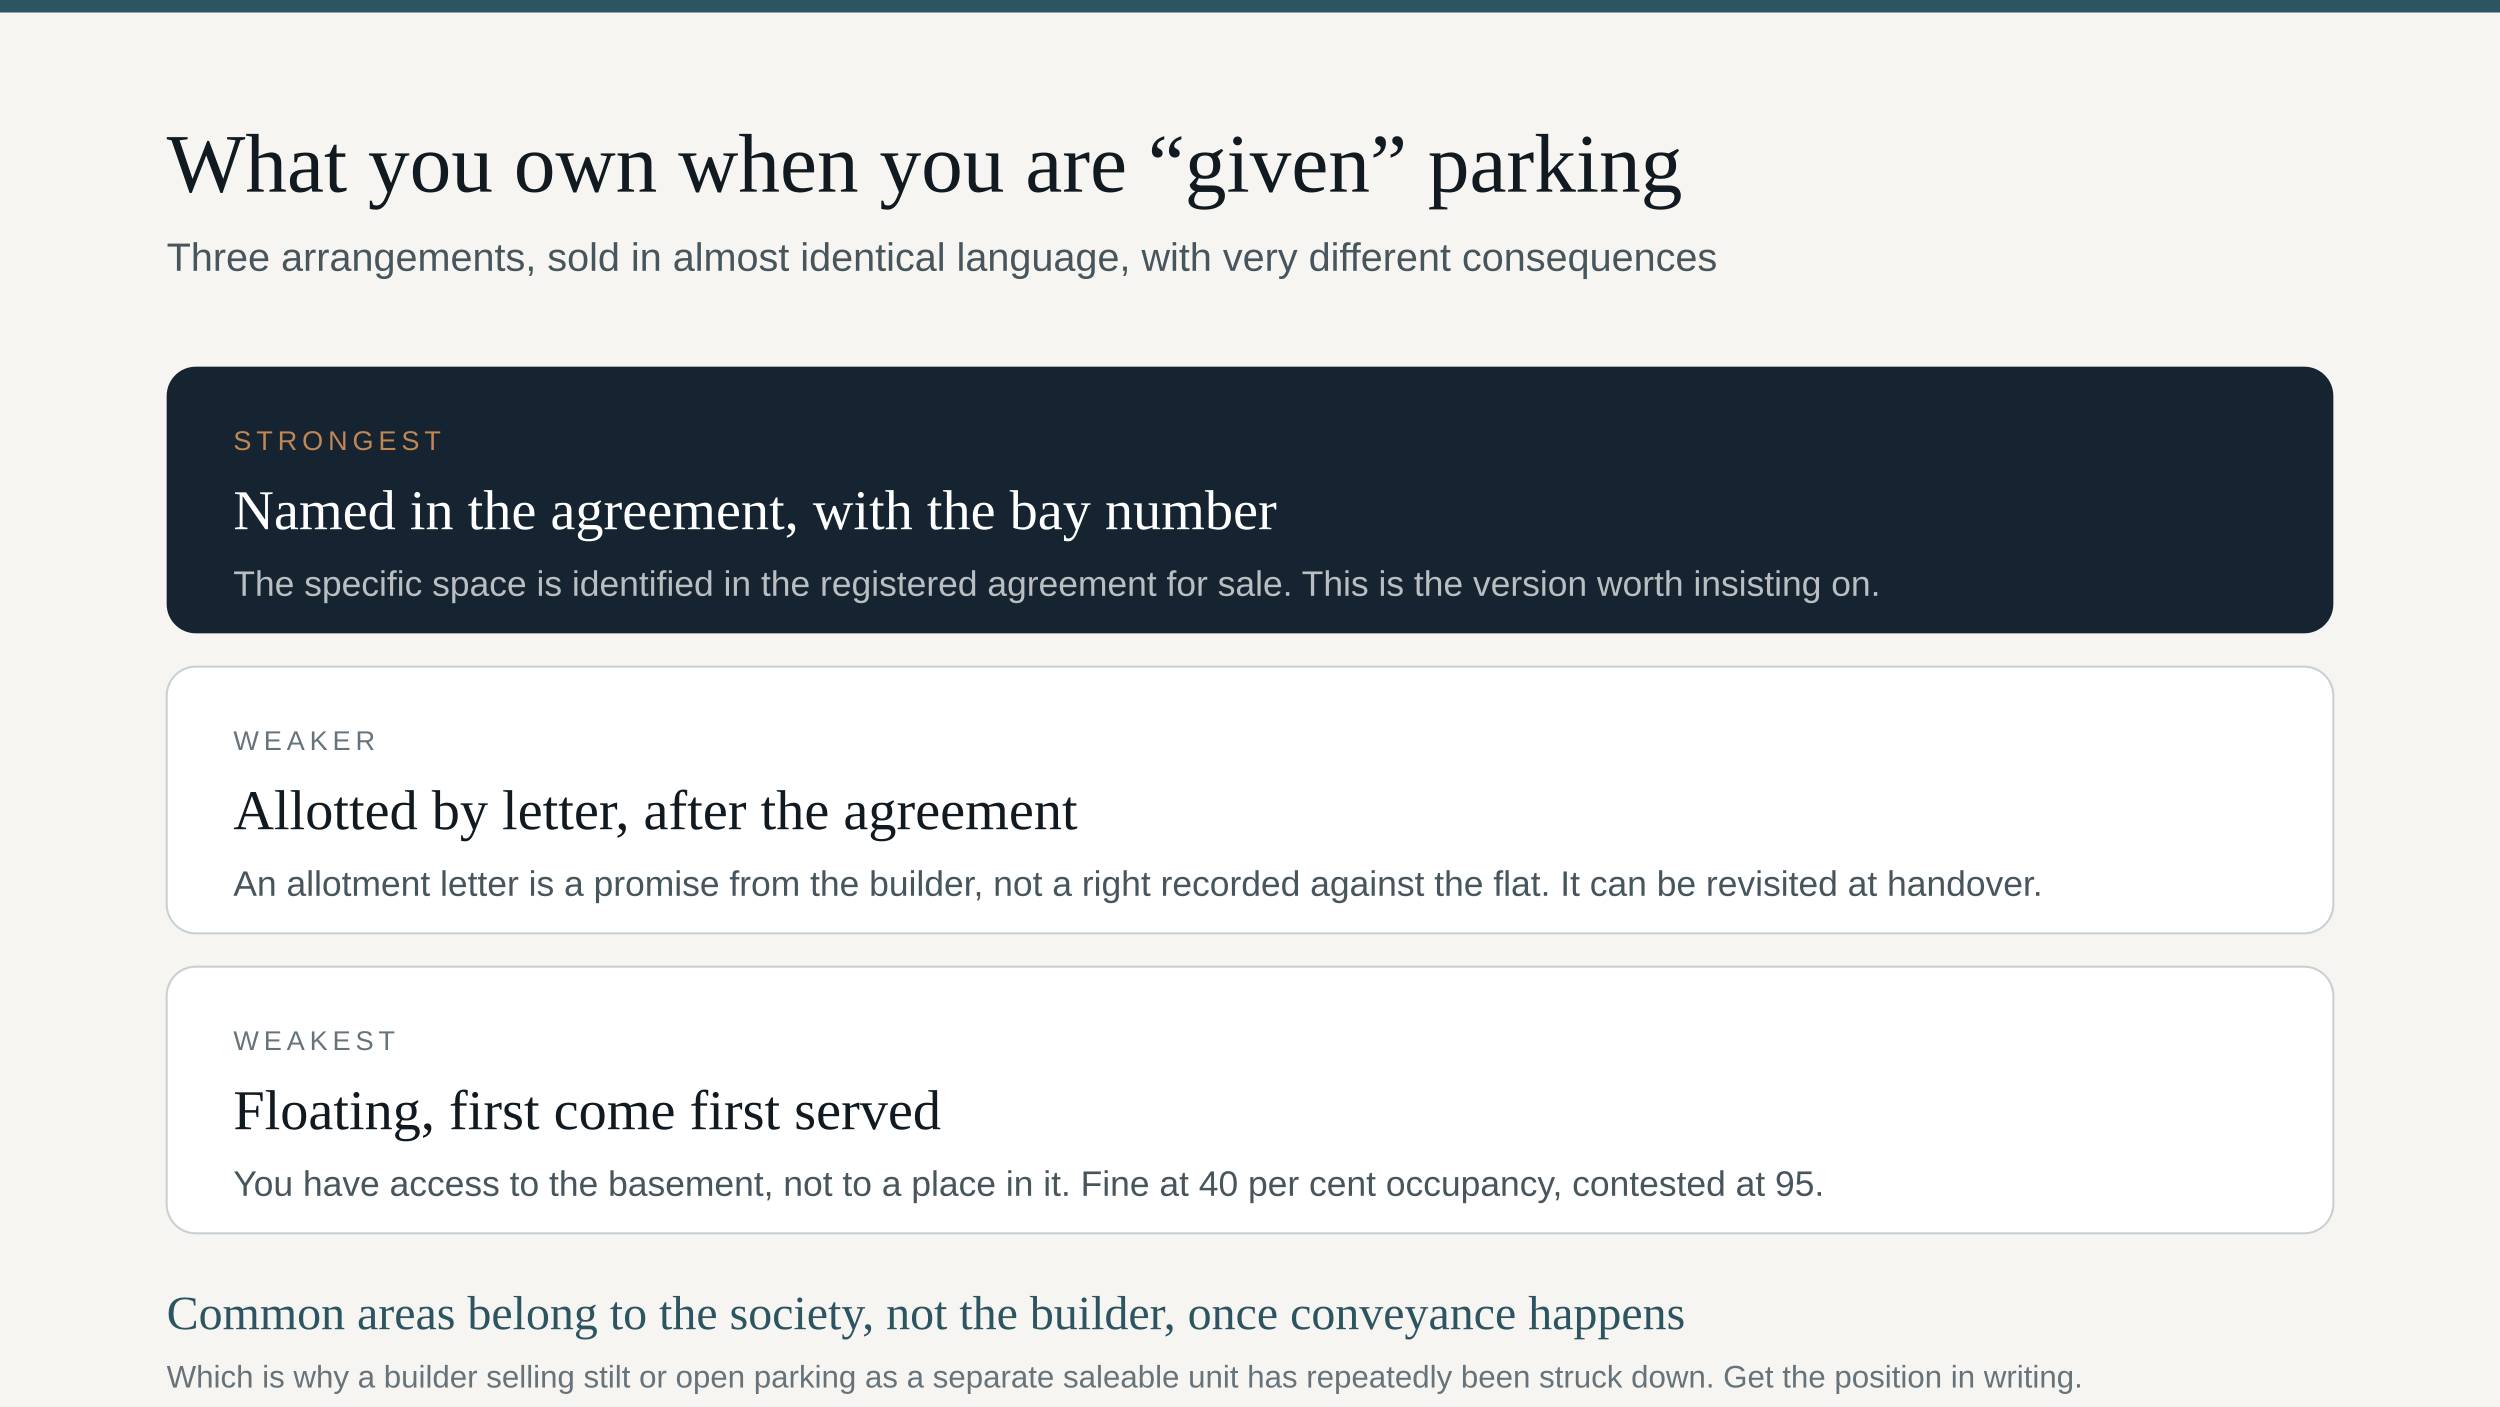
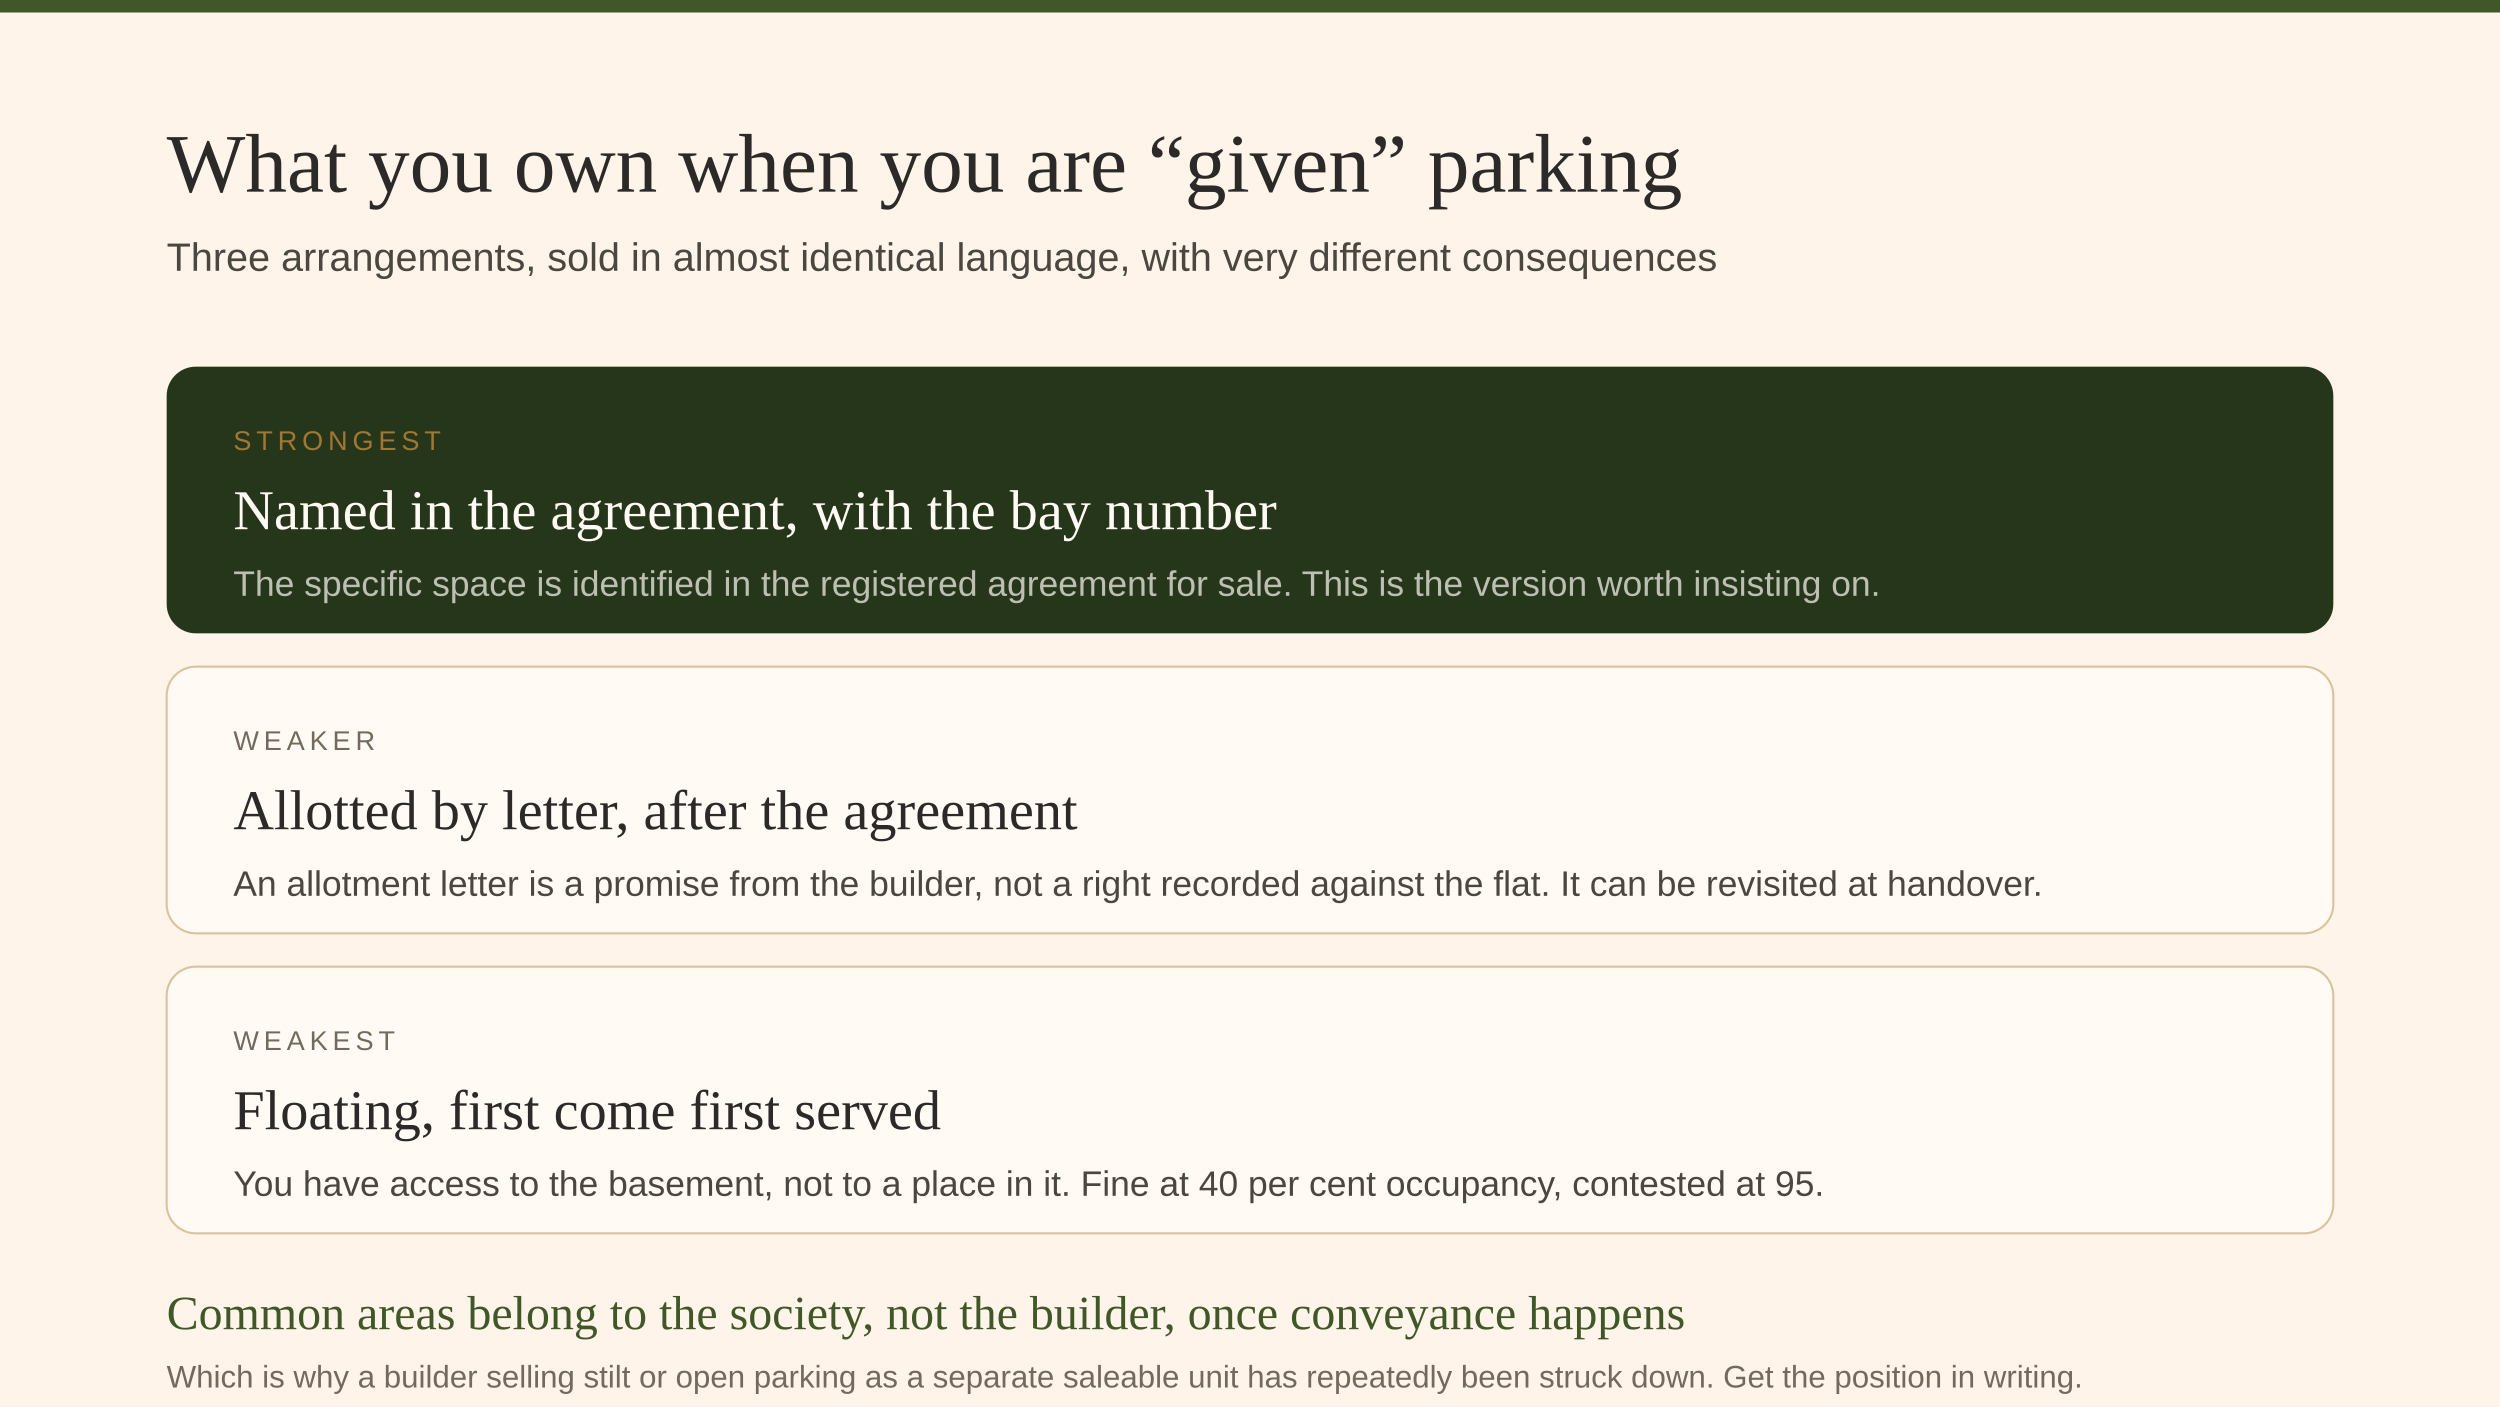
<svg xmlns="http://www.w3.org/2000/svg" viewBox="0 0 1200 675" width="1200" height="675" role="img" aria-label="What a buyer actually owns when a parking space is allotted with a flat">
-   <rect width="1200" height="675" fill="#f7f5f1" />
-   <rect x="0" y="0" width="1200" height="6" fill="#2c5561" />
-   <text x="80" y="92" font-family="Georgia, 'Times New Roman', serif" font-size="40" fill="#101a20">What you own when you are “given” parking</text>
-   <text x="80" y="130" font-family="Helvetica Neue, Arial, sans-serif" font-size="19" fill="#47555c">Three arrangements, sold in almost identical language, with very different consequences</text>
+   <rect width="1200" height="675" fill="#fef4e9" />
+   <rect x="0" y="0" width="1200" height="6" fill="#405828" />
+   <text x="80" y="92" font-family="Georgia, 'Times New Roman', serif" font-size="40" fill="#2b2a29">What you own when you are “given” parking</text>
+   <text x="80" y="130" font-family="Helvetica Neue, Arial, sans-serif" font-size="19" fill="#4a4640">Three arrangements, sold in almost identical language, with very different consequences</text>
  <g font-family="Helvetica Neue, Arial, sans-serif">
-     <rect x="80" y="176" width="1040" height="128" rx="14" fill="#152430" />
-     <text x="112" y="216" font-size="13" fill="#c08654" letter-spacing="0.18em">STRONGEST</text>
-     <text x="112" y="254" font-family="Georgia, 'Times New Roman', serif" font-size="27" fill="#ffffff">Named in the agreement, with the bay number</text>
-     <text x="112" y="286" font-size="17" fill="#ffffff" opacity="0.7">The specific space is identified in the registered agreement for sale. This is the version worth insisting on.</text>
-     <rect x="80" y="320" width="1040" height="128" rx="14" fill="#ffffff" stroke="#c8d0d1" />
-     <text x="112" y="360" font-size="13" fill="#66737a" letter-spacing="0.18em">WEAKER</text>
-     <text x="112" y="398" font-family="Georgia, 'Times New Roman', serif" font-size="27" fill="#101a20">Allotted by letter, after the agreement</text>
-     <text x="112" y="430" font-size="17" fill="#47555c">An allotment letter is a promise from the builder, not a right recorded against the flat. It can be revisited at handover.</text>
-     <rect x="80" y="464" width="1040" height="128" rx="14" fill="#ffffff" stroke="#c8d0d1" />
-     <text x="112" y="504" font-size="13" fill="#66737a" letter-spacing="0.18em">WEAKEST</text>
-     <text x="112" y="542" font-family="Georgia, 'Times New Roman', serif" font-size="27" fill="#101a20">Floating, first come first served</text>
-     <text x="112" y="574" font-size="17" fill="#47555c">You have access to the basement, not to a place in it. Fine at 40 per cent occupancy, contested at 95.</text>
+     <rect x="80" y="176" width="1040" height="128" rx="14" fill="#26361a" />
+     <text x="112" y="216" font-size="13" fill="#a37731" letter-spacing="0.18em">STRONGEST</text>
+     <text x="112" y="254" font-family="Georgia, 'Times New Roman', serif" font-size="27" fill="#fffaf4">Named in the agreement, with the bay number</text>
+     <text x="112" y="286" font-size="17" fill="#fffaf4" opacity="0.7">The specific space is identified in the registered agreement for sale. This is the version worth insisting on.</text>
+     <rect x="80" y="320" width="1040" height="128" rx="14" fill="#fffaf4" stroke="#d9c29c" />
+     <text x="112" y="360" font-size="13" fill="#73695d" letter-spacing="0.18em">WEAKER</text>
+     <text x="112" y="398" font-family="Georgia, 'Times New Roman', serif" font-size="27" fill="#2b2a29">Allotted by letter, after the agreement</text>
+     <text x="112" y="430" font-size="17" fill="#4a4640">An allotment letter is a promise from the builder, not a right recorded against the flat. It can be revisited at handover.</text>
+     <rect x="80" y="464" width="1040" height="128" rx="14" fill="#fffaf4" stroke="#d9c29c" />
+     <text x="112" y="504" font-size="13" fill="#73695d" letter-spacing="0.18em">WEAKEST</text>
+     <text x="112" y="542" font-family="Georgia, 'Times New Roman', serif" font-size="27" fill="#2b2a29">Floating, first come first served</text>
+     <text x="112" y="574" font-size="17" fill="#4a4640">You have access to the basement, not to a place in it. Fine at 40 per cent occupancy, contested at 95.</text>
  </g>
-   <text x="80" y="638" font-family="Georgia, 'Times New Roman', serif" font-size="23" fill="#2c5561">Common areas belong to the society, not the builder, once conveyance happens</text>
-   <text x="80" y="666" font-family="Helvetica Neue, Arial, sans-serif" font-size="15" fill="#66737a">Which is why a builder selling stilt or open parking as a separate saleable unit has repeatedly been struck down. Get the position in writing.</text>
+   <text x="80" y="638" font-family="Georgia, 'Times New Roman', serif" font-size="23" fill="#405828">Common areas belong to the society, not the builder, once conveyance happens</text>
+   <text x="80" y="666" font-family="Helvetica Neue, Arial, sans-serif" font-size="15" fill="#73695d">Which is why a builder selling stilt or open parking as a separate saleable unit has repeatedly been struck down. Get the position in writing.</text>
</svg>
